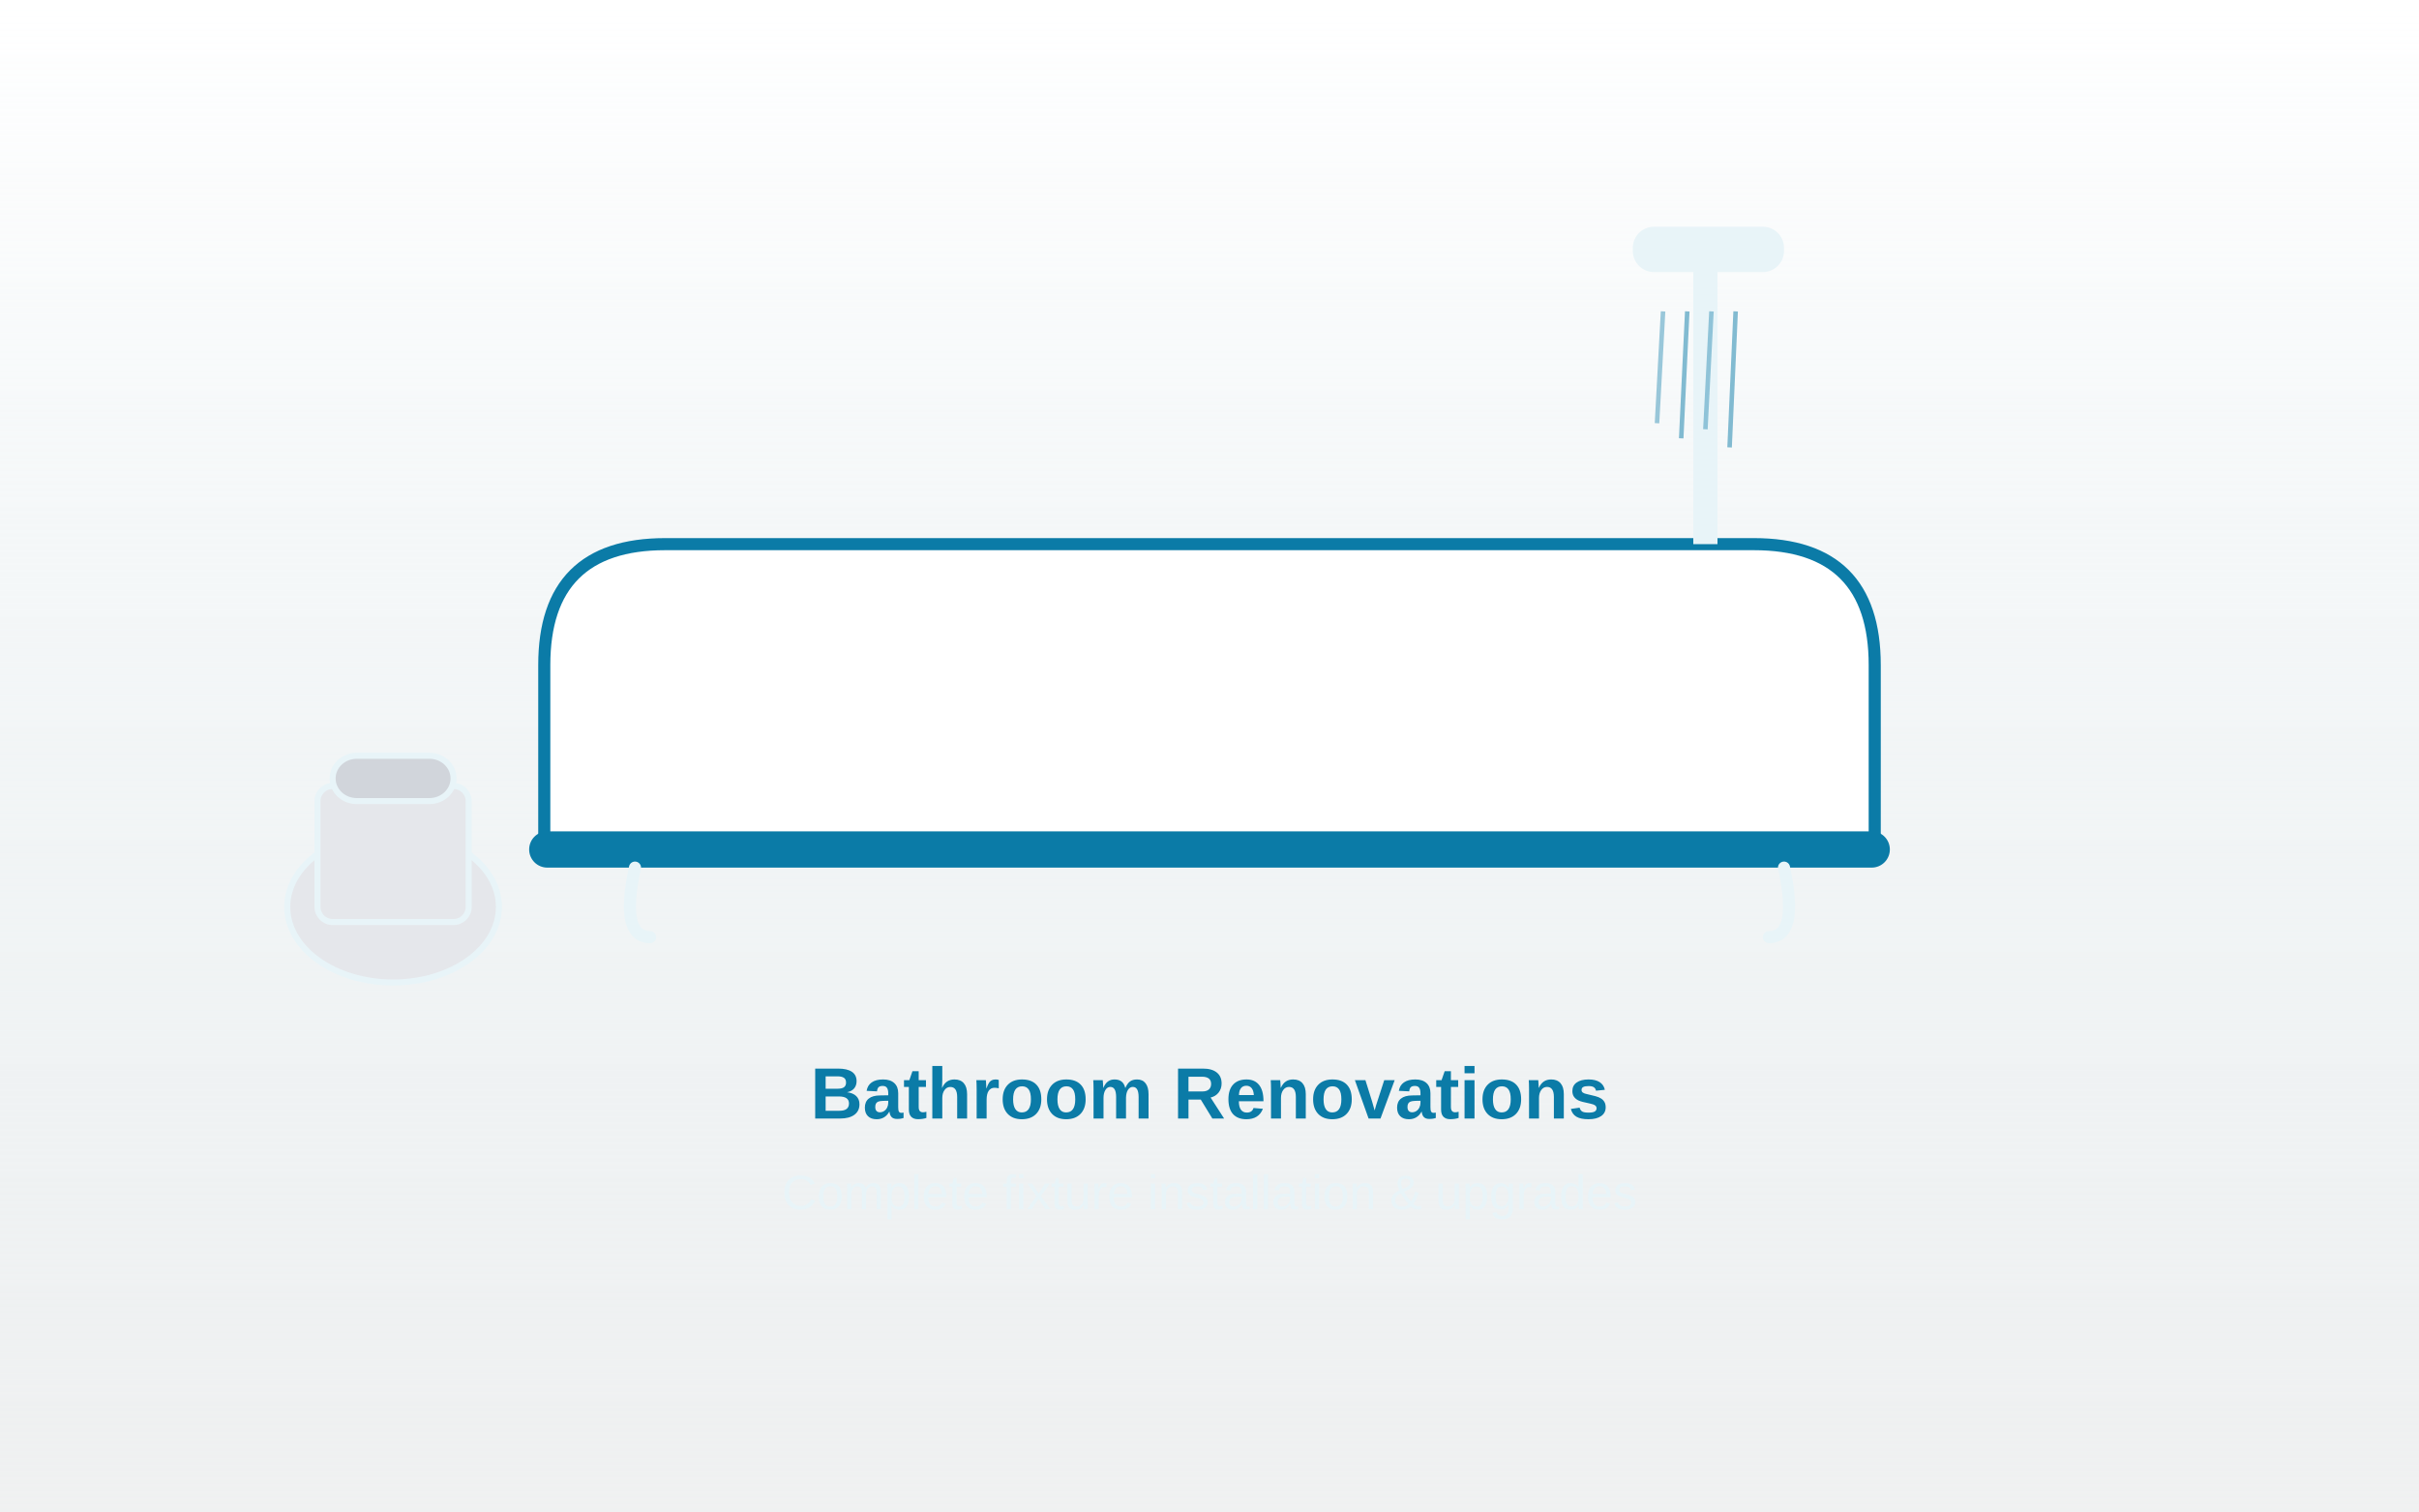
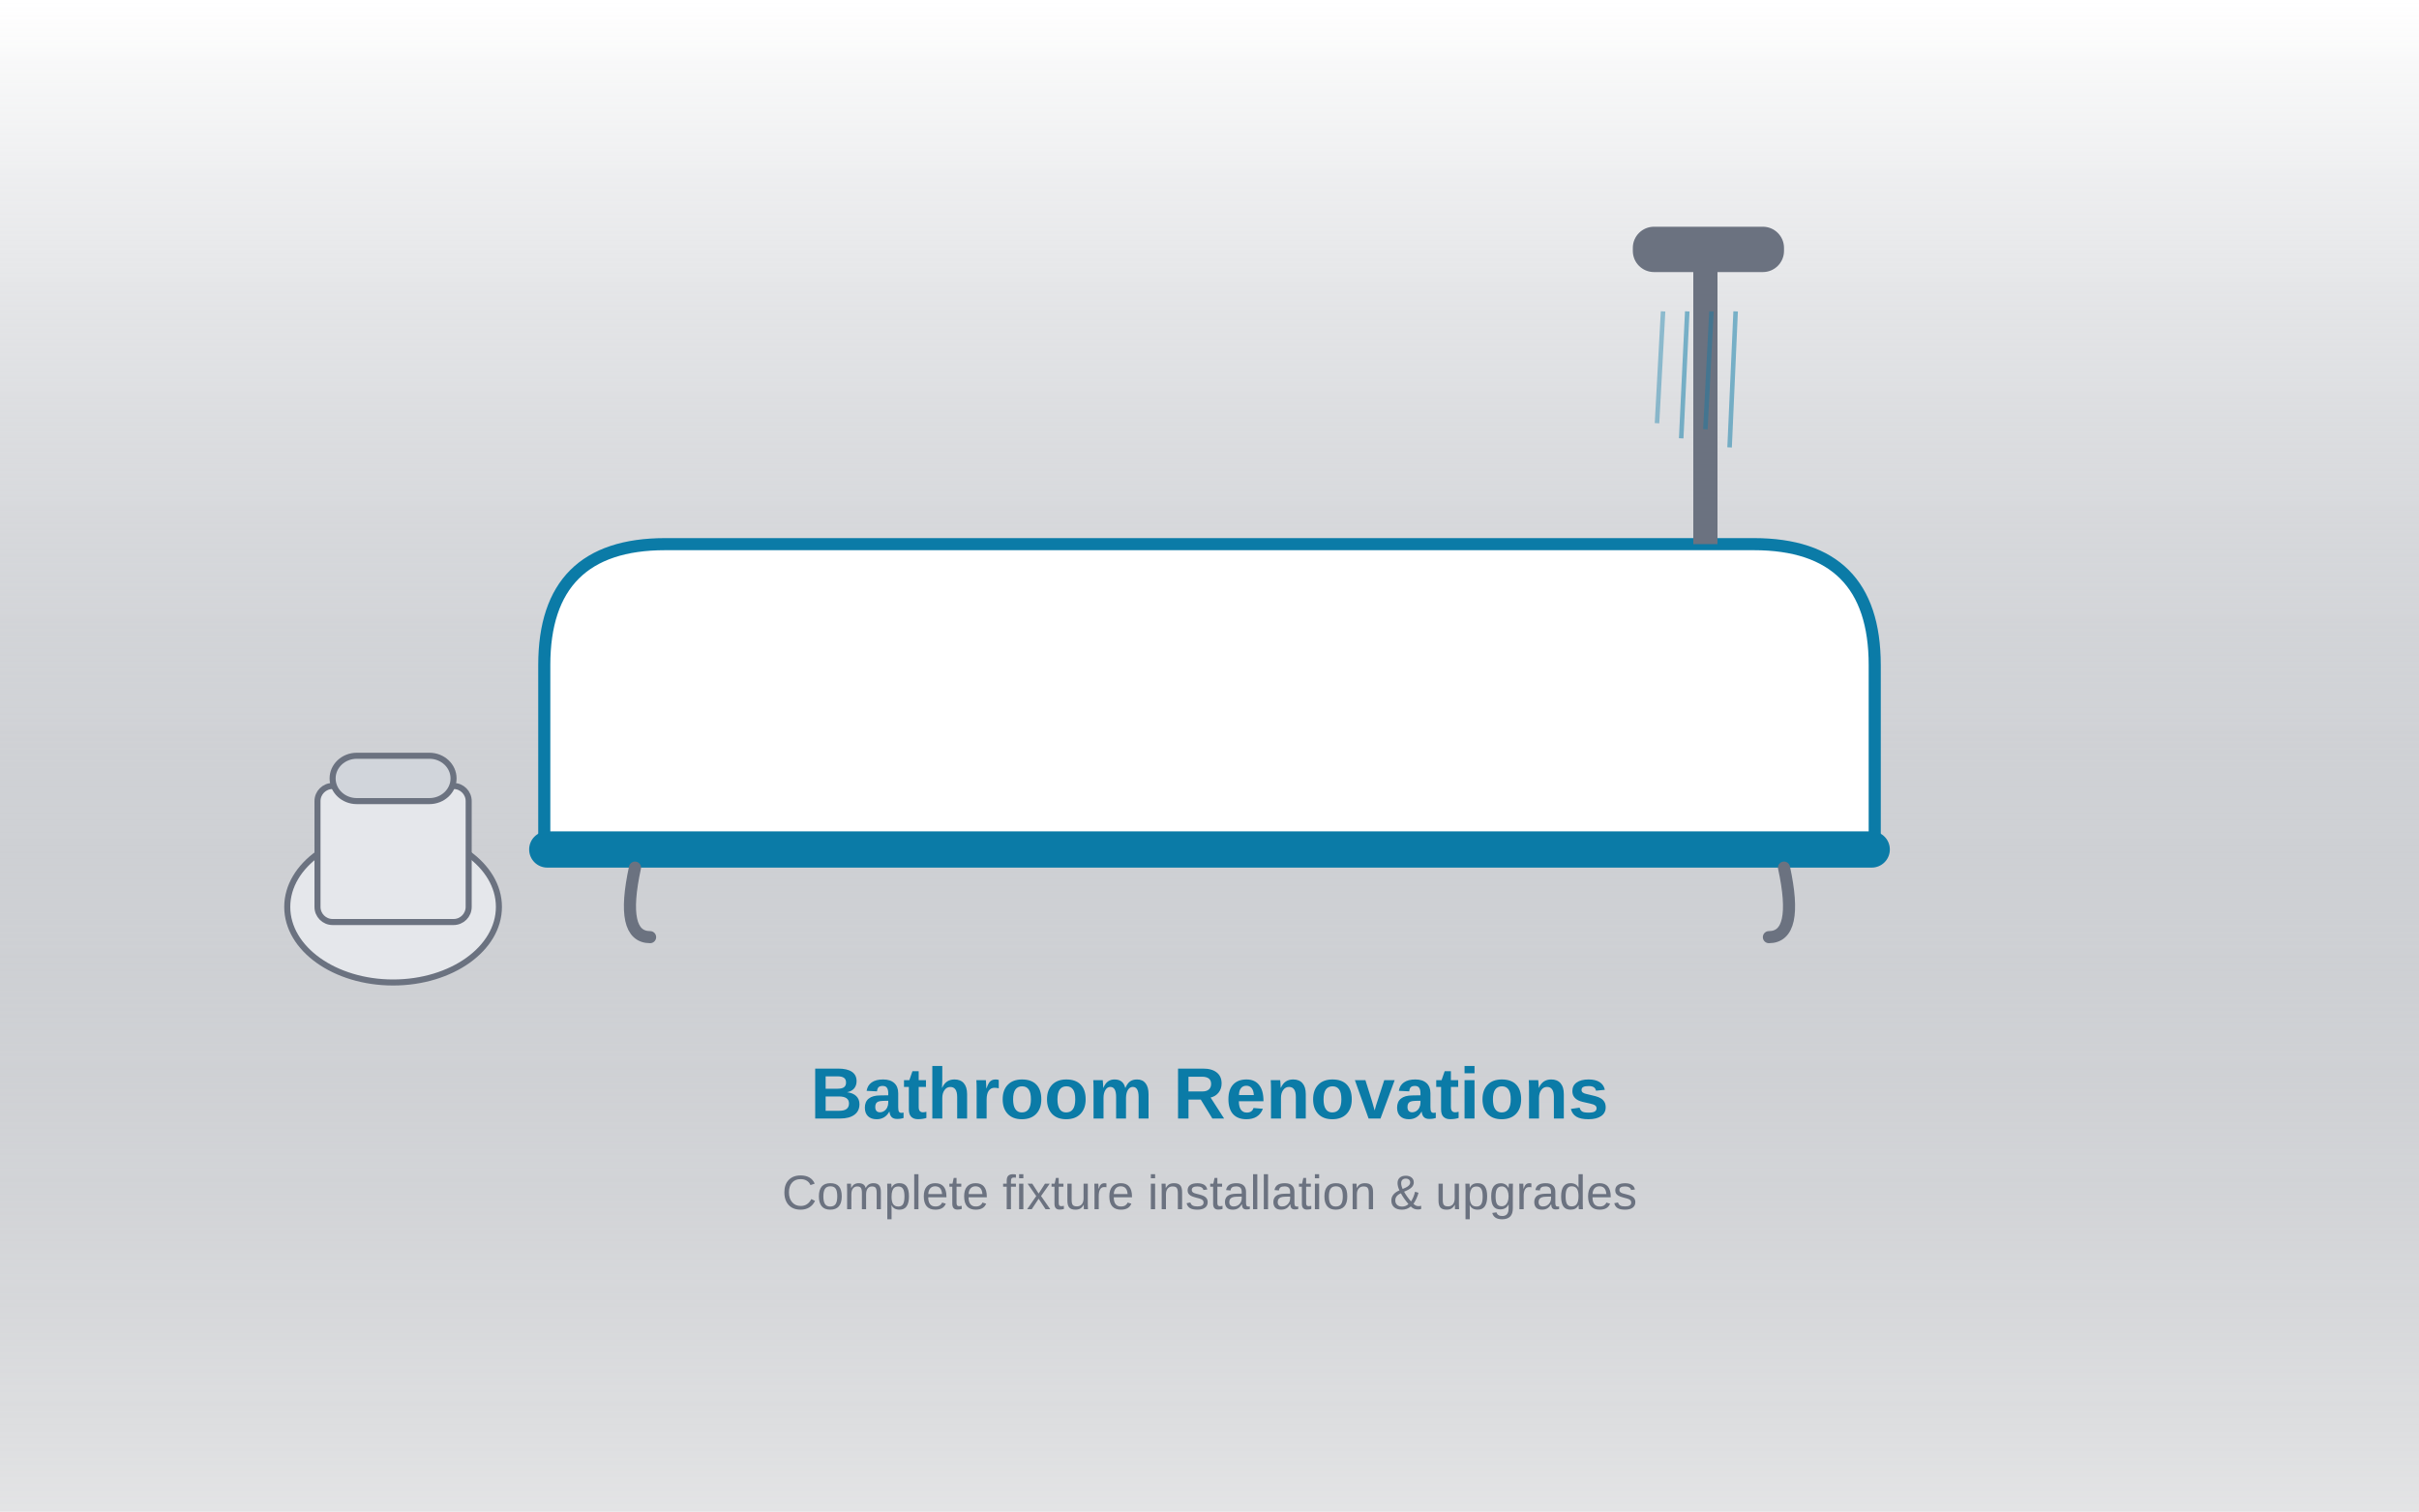
<svg xmlns="http://www.w3.org/2000/svg" viewBox="0 0 800 500" width="800" height="500">
  <defs>
    <linearGradient id="bg4" x1="0" y1="0" x2="0" y2="1">
      <stop offset="0%" stop-color="#FFFFFF" />
-       <stop offset="100%" stop-color="#E8F4F8" stop-opacity="0.1" />
+       <stop offset="100%" stop-color="#6b7280" stop-opacity="0.1" />
    </linearGradient>
  </defs>
  <rect width="800" height="500" fill="url(#bg4)" />
  <path d="M180 280 L180 220 Q180 180 220 180 L580 180 Q620 180 620 220 L620 280" stroke="#0B7BA7" stroke-width="4" fill="#fff" />
  <rect x="175" y="275" width="450" height="12" rx="6" fill="#0B7BA7" />
-   <path d="M210 287 Q205 310 215 310" stroke="#E8F4F8" stroke-width="4" fill="none" stroke-linecap="round" />
-   <path d="M590 287 Q595 310 585 310" stroke="#E8F4F8" stroke-width="4" fill="none" stroke-linecap="round" />
-   <rect x="560" y="80" width="8" height="100" fill="#E8F4F8" />
-   <rect x="540" y="75" width="50" height="15" rx="7" fill="#E8F4F8" />
+   <path d="M210 287 Q205 310 215 310" stroke="#6b7280" stroke-width="4" fill="none" stroke-linecap="round" />
+   <path d="M590 287 Q595 310 585 310" stroke="#6b7280" stroke-width="4" fill="none" stroke-linecap="round" />
+   <rect x="560" y="80" width="8" height="100" fill="#6b7280" />
+   <rect x="540" y="75" width="50" height="15" rx="7" fill="#6b7280" />
  <line x1="550" y1="103" x2="548" y2="140" stroke="#0B7BA7" stroke-width="1.5" opacity="0.4" />
  <line x1="558" y1="103" x2="556" y2="145" stroke="#0B7BA7" stroke-width="1.5" opacity="0.5" />
  <line x1="566" y1="103" x2="564" y2="142" stroke="#0B7BA7" stroke-width="1.5" opacity="0.4" />
  <line x1="574" y1="103" x2="572" y2="148" stroke="#0B7BA7" stroke-width="1.5" opacity="0.5" />
  <g transform="translate(130, 200)">
-     <ellipse cx="0" cy="100" rx="35" ry="25" fill="#e5e7eb" stroke="#E8F4F8" stroke-width="2" />
-     <rect x="-25" y="60" width="50" height="45" rx="5" fill="#e5e7eb" stroke="#E8F4F8" stroke-width="2" />
-     <rect x="-20" y="50" width="40" height="15" rx="8" fill="#d1d5db" stroke="#E8F4F8" stroke-width="2" />
+     <ellipse cx="0" cy="100" rx="35" ry="25" fill="#e5e7eb" stroke="#6b7280" stroke-width="2" />
+     <rect x="-25" y="60" width="50" height="45" rx="5" fill="#e5e7eb" stroke="#6b7280" stroke-width="2" />
+     <rect x="-20" y="50" width="40" height="15" rx="8" fill="#d1d5db" stroke="#6b7280" stroke-width="2" />
  </g>
  <text x="400" y="370" text-anchor="middle" font-family="Arial, sans-serif" font-size="24" font-weight="700" fill="#0B7BA7">Bathroom Renovations</text>
-   <text x="400" y="400" text-anchor="middle" font-family="Arial, sans-serif" font-size="16" fill="#E8F4F8">Complete fixture installation &amp; upgrades</text>
+   <text x="400" y="400" text-anchor="middle" font-family="Arial, sans-serif" font-size="16" fill="#6b7280">Complete fixture installation &amp; upgrades</text>
</svg>
